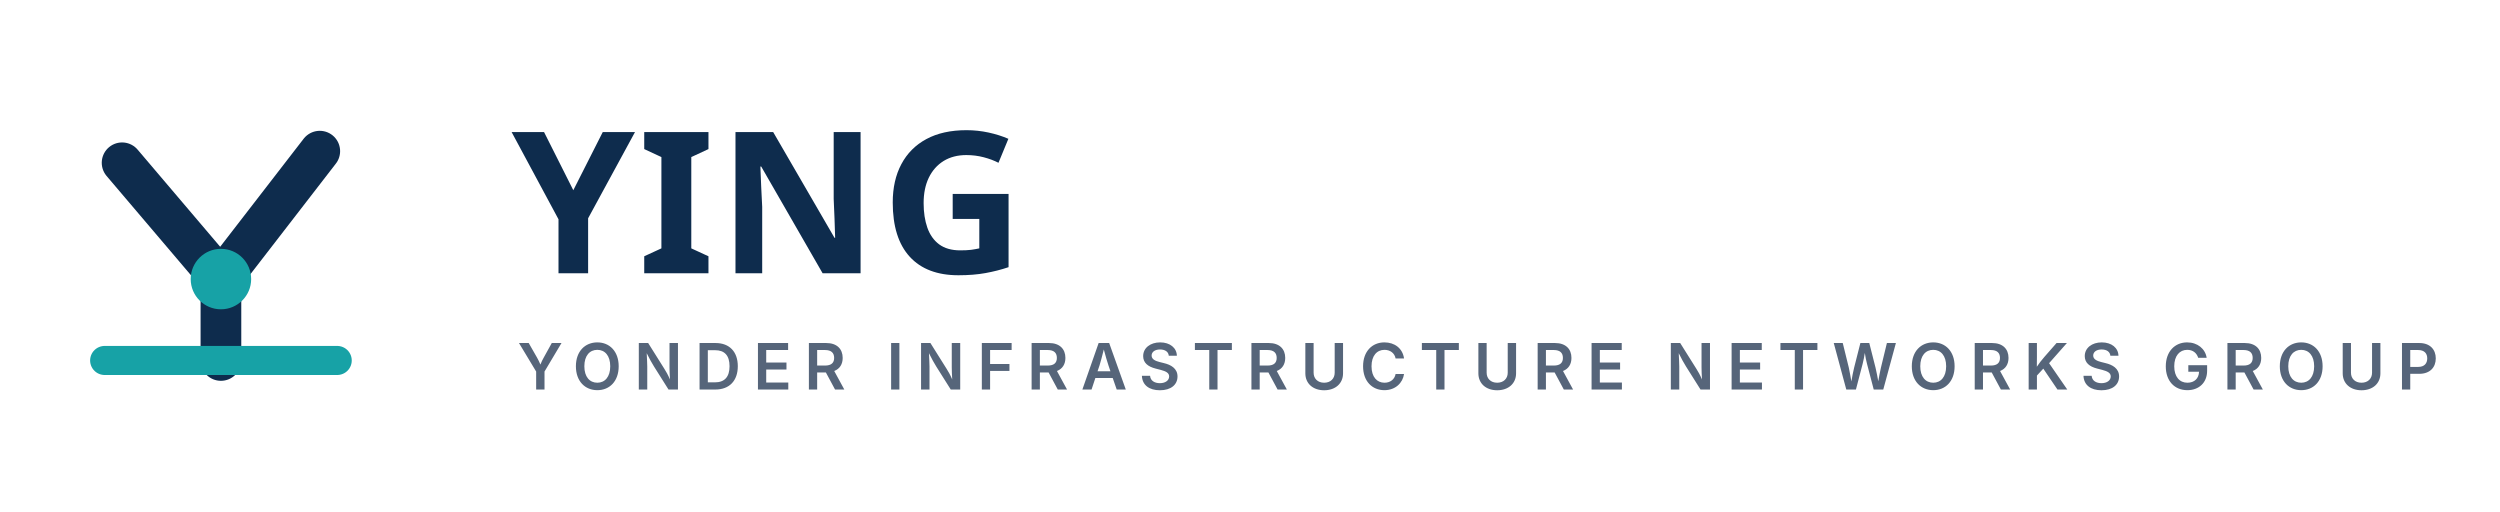
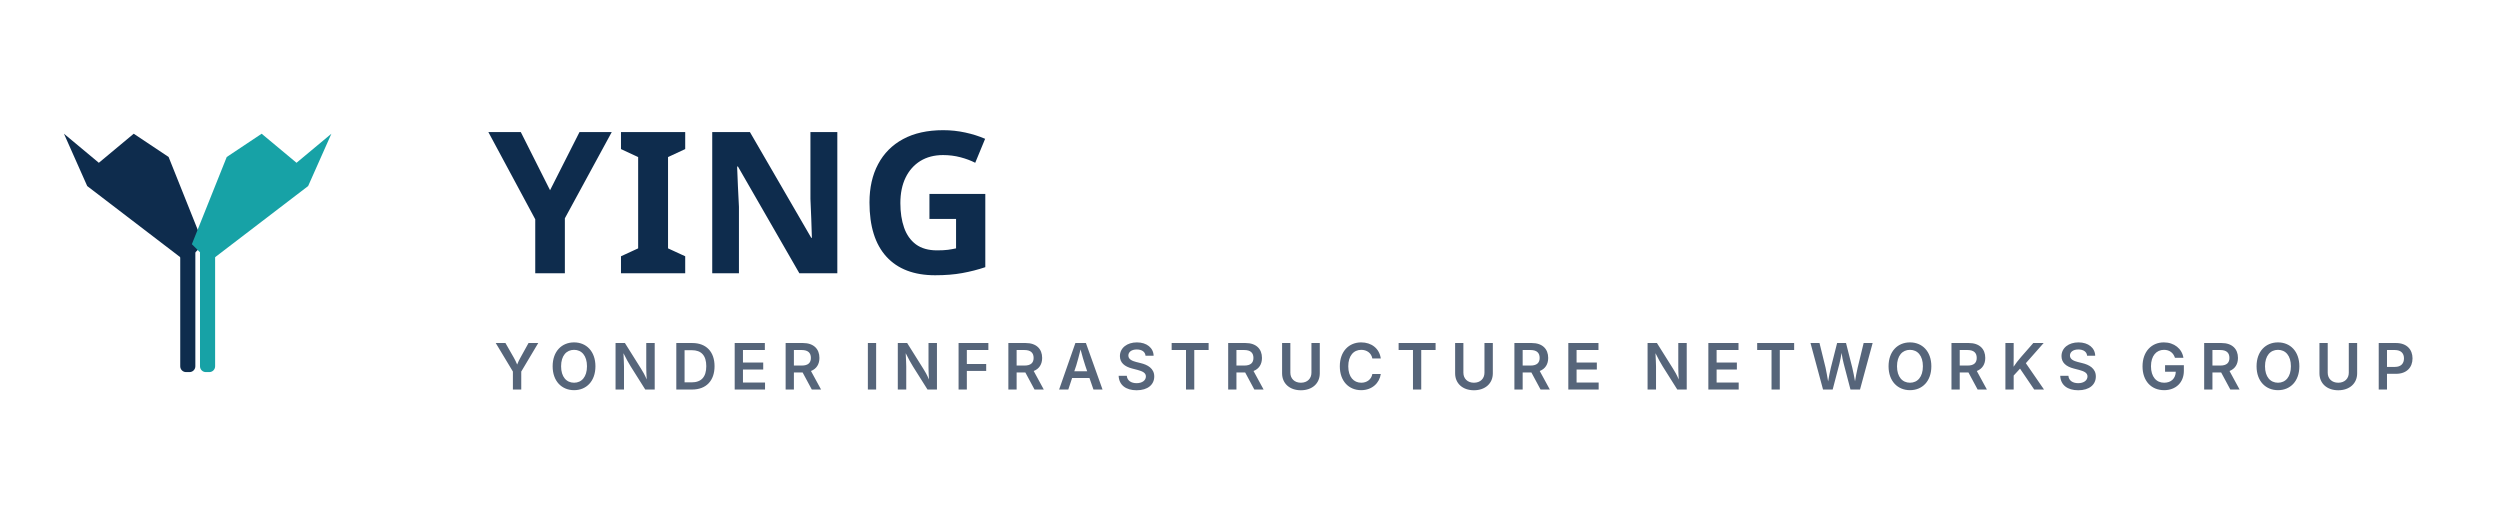
<svg xmlns="http://www.w3.org/2000/svg" viewBox="0 0 430 88" width="430" height="88" role="img" aria-labelledby="ying-primary-title">
-   <g transform="translate(6,12)">
-     <g fill="none" stroke="#0E2C4D" stroke-width="7" stroke-linecap="round" stroke-linejoin="round">
-       <path d="M15 16 L32 36" />
-       <path d="M49 14 L32 36" />
-       <path d="M32 36 L32 50" />
-     </g>
-     <path d="M12 50 H52" fill="none" stroke="#17A2A6" stroke-width="5" stroke-linecap="round" />
-     <circle cx="32" cy="36" r="5.2" fill="#17A2A6" />
+   <g transform="translate(2,12)">
+     <polygon points="9,11 15,16 21,11 27,15 33,30 30,33 13,20" fill="#0E2C4D" />
+     <polygon points="55,11 49,16 43,11 37,15 31,30 34,33 51,20" fill="#17A2A6" />
+     <rect x="29" y="30.5" width="2.6" height="21.5" rx="1" fill="#0E2C4D" />
+     <rect x="32.4" y="30.5" width="2.6" height="21.5" rx="1" fill="#17A2A6" />
  </g>
-   <text x="88" y="47" font-family="Sora, 'Segoe UI', sans-serif" font-size="34" font-weight="800" letter-spacing="0.5" fill="#0E2C4D">YING</text>
-   <text x="89" y="67" font-family="Inter, 'Segoe UI', sans-serif" font-size="11" font-weight="600" letter-spacing="2.1" fill="#56657A">YONDER INFRASTRUCTURE NETWORKS GROUP</text>
+   <text x="84" y="47" font-family="Sora, 'Segoe UI', sans-serif" font-size="34" font-weight="800" letter-spacing="0.5" fill="#0E2C4D">YING</text>
+   <text x="85" y="67" font-family="Inter, 'Segoe UI', sans-serif" font-size="11" font-weight="600" letter-spacing="2.1" fill="#56657A">YONDER INFRASTRUCTURE NETWORKS GROUP</text>
</svg>
